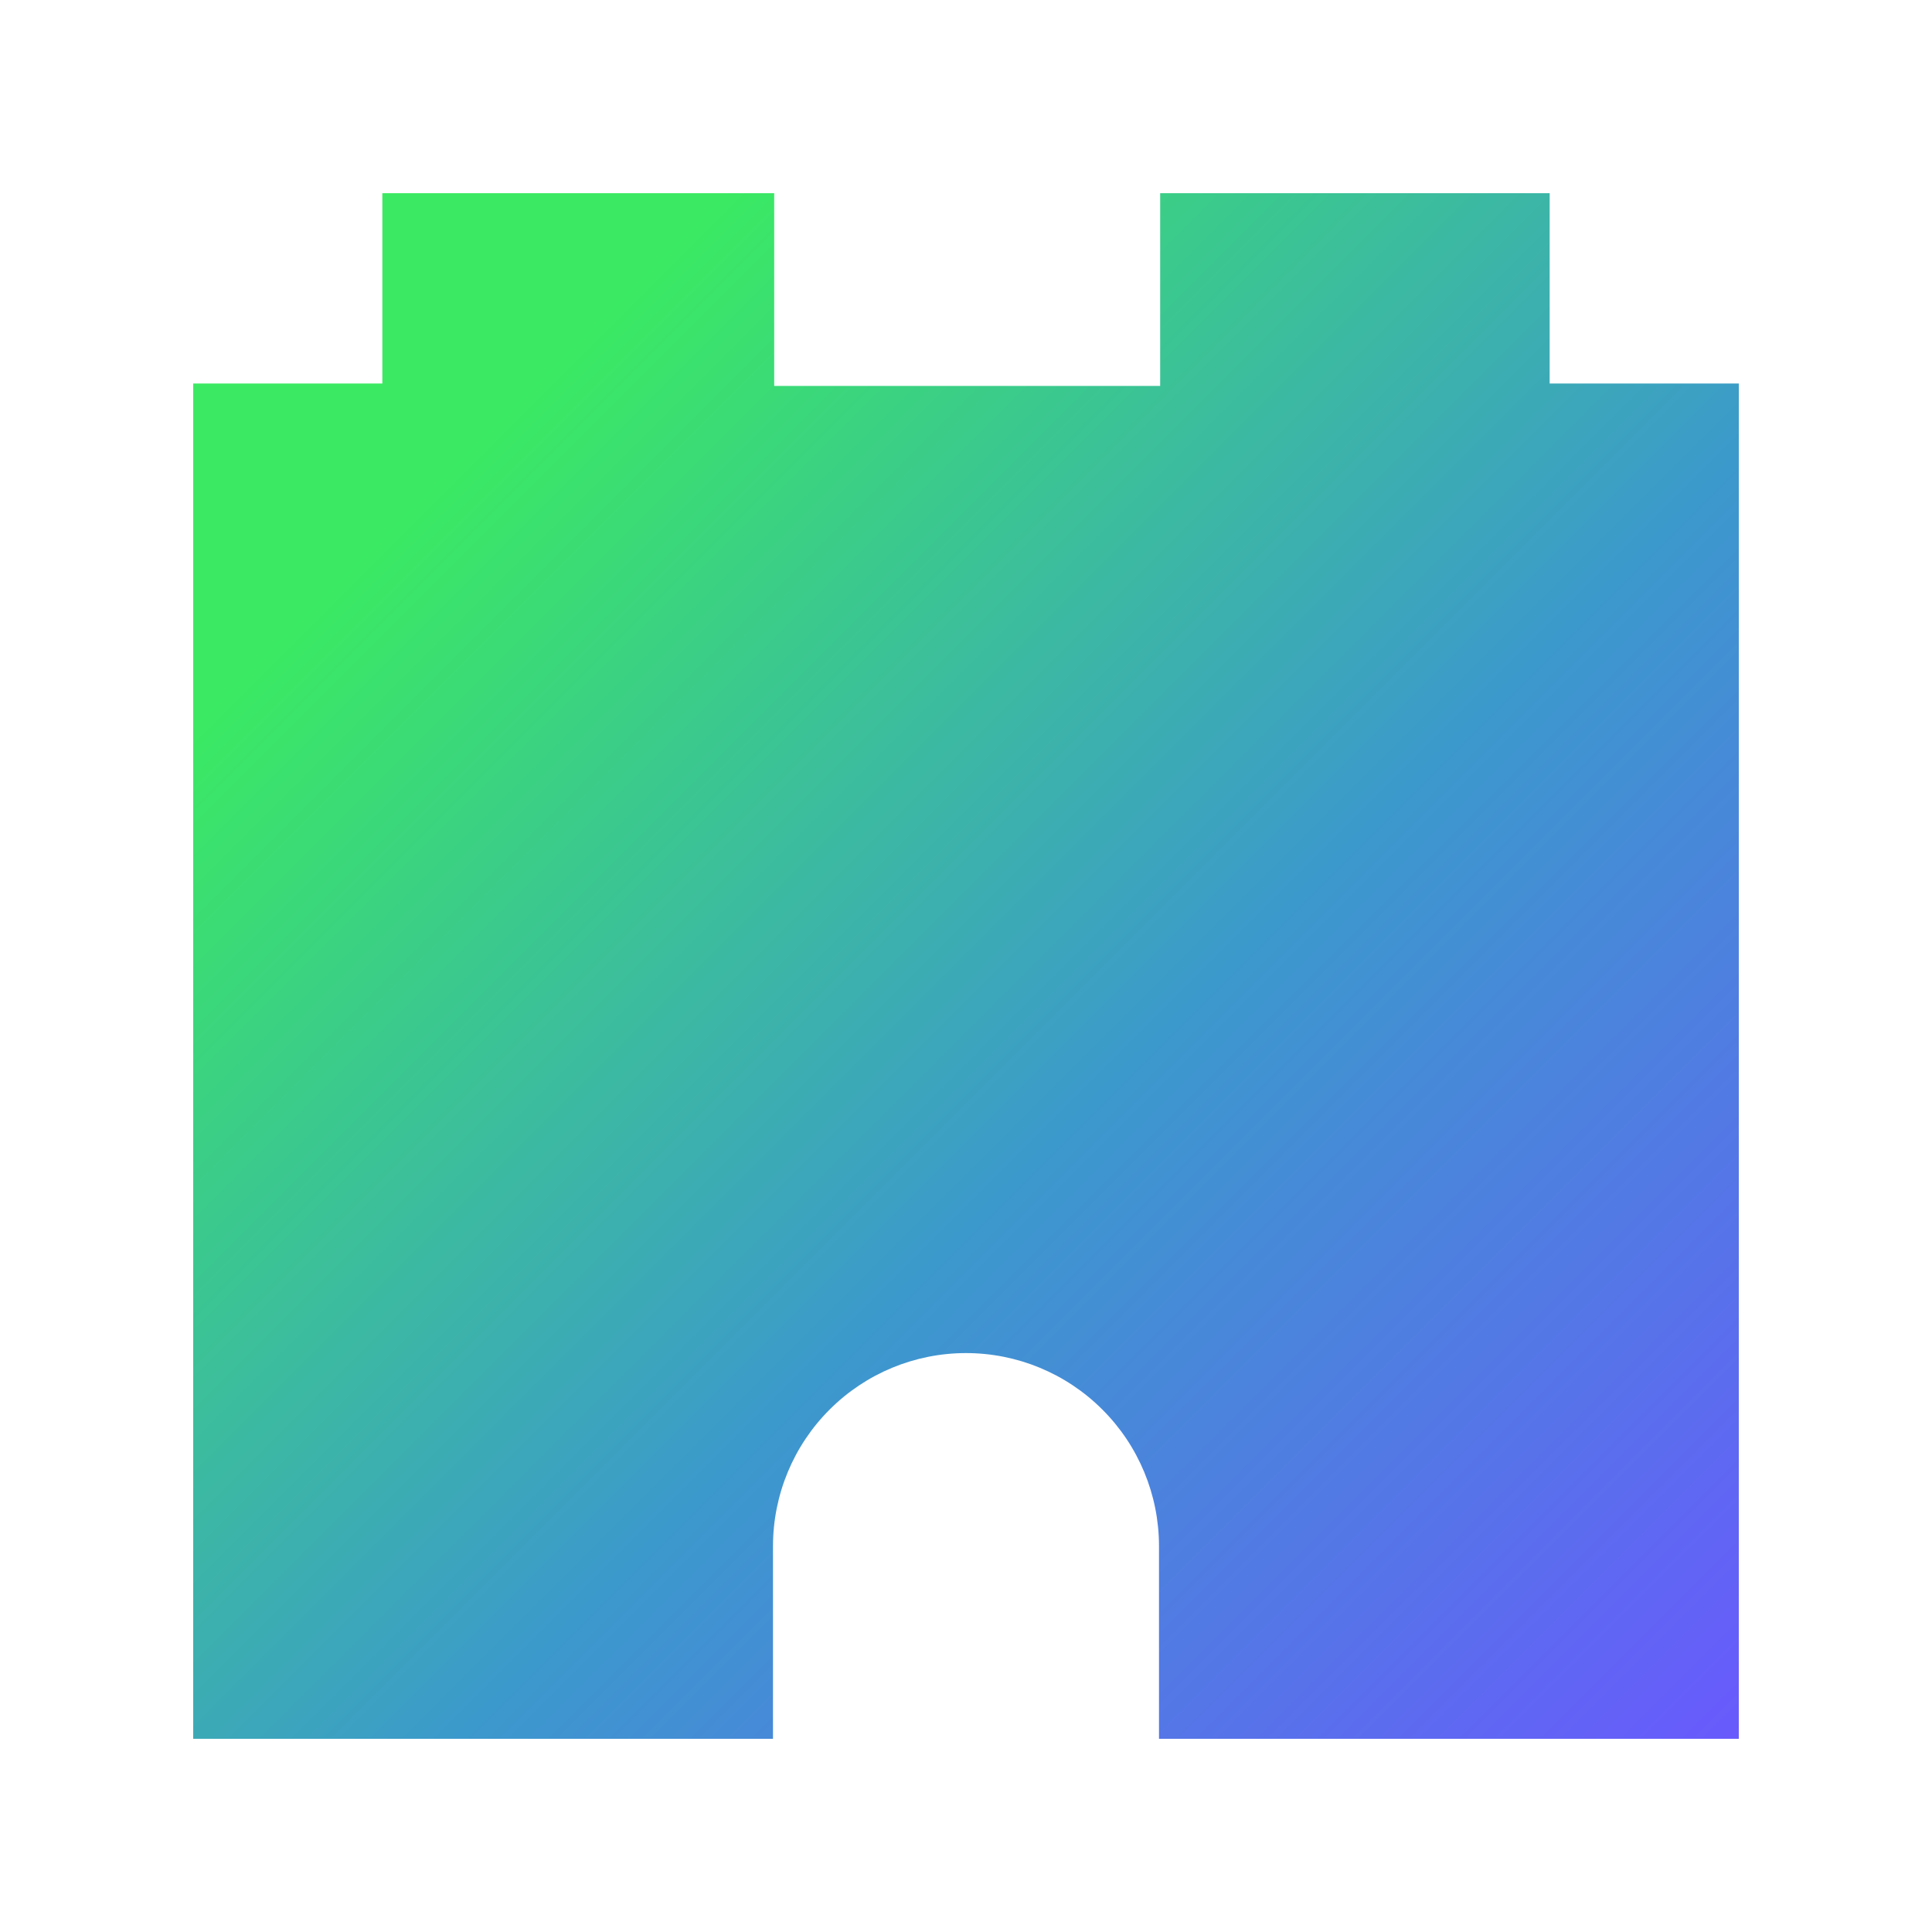
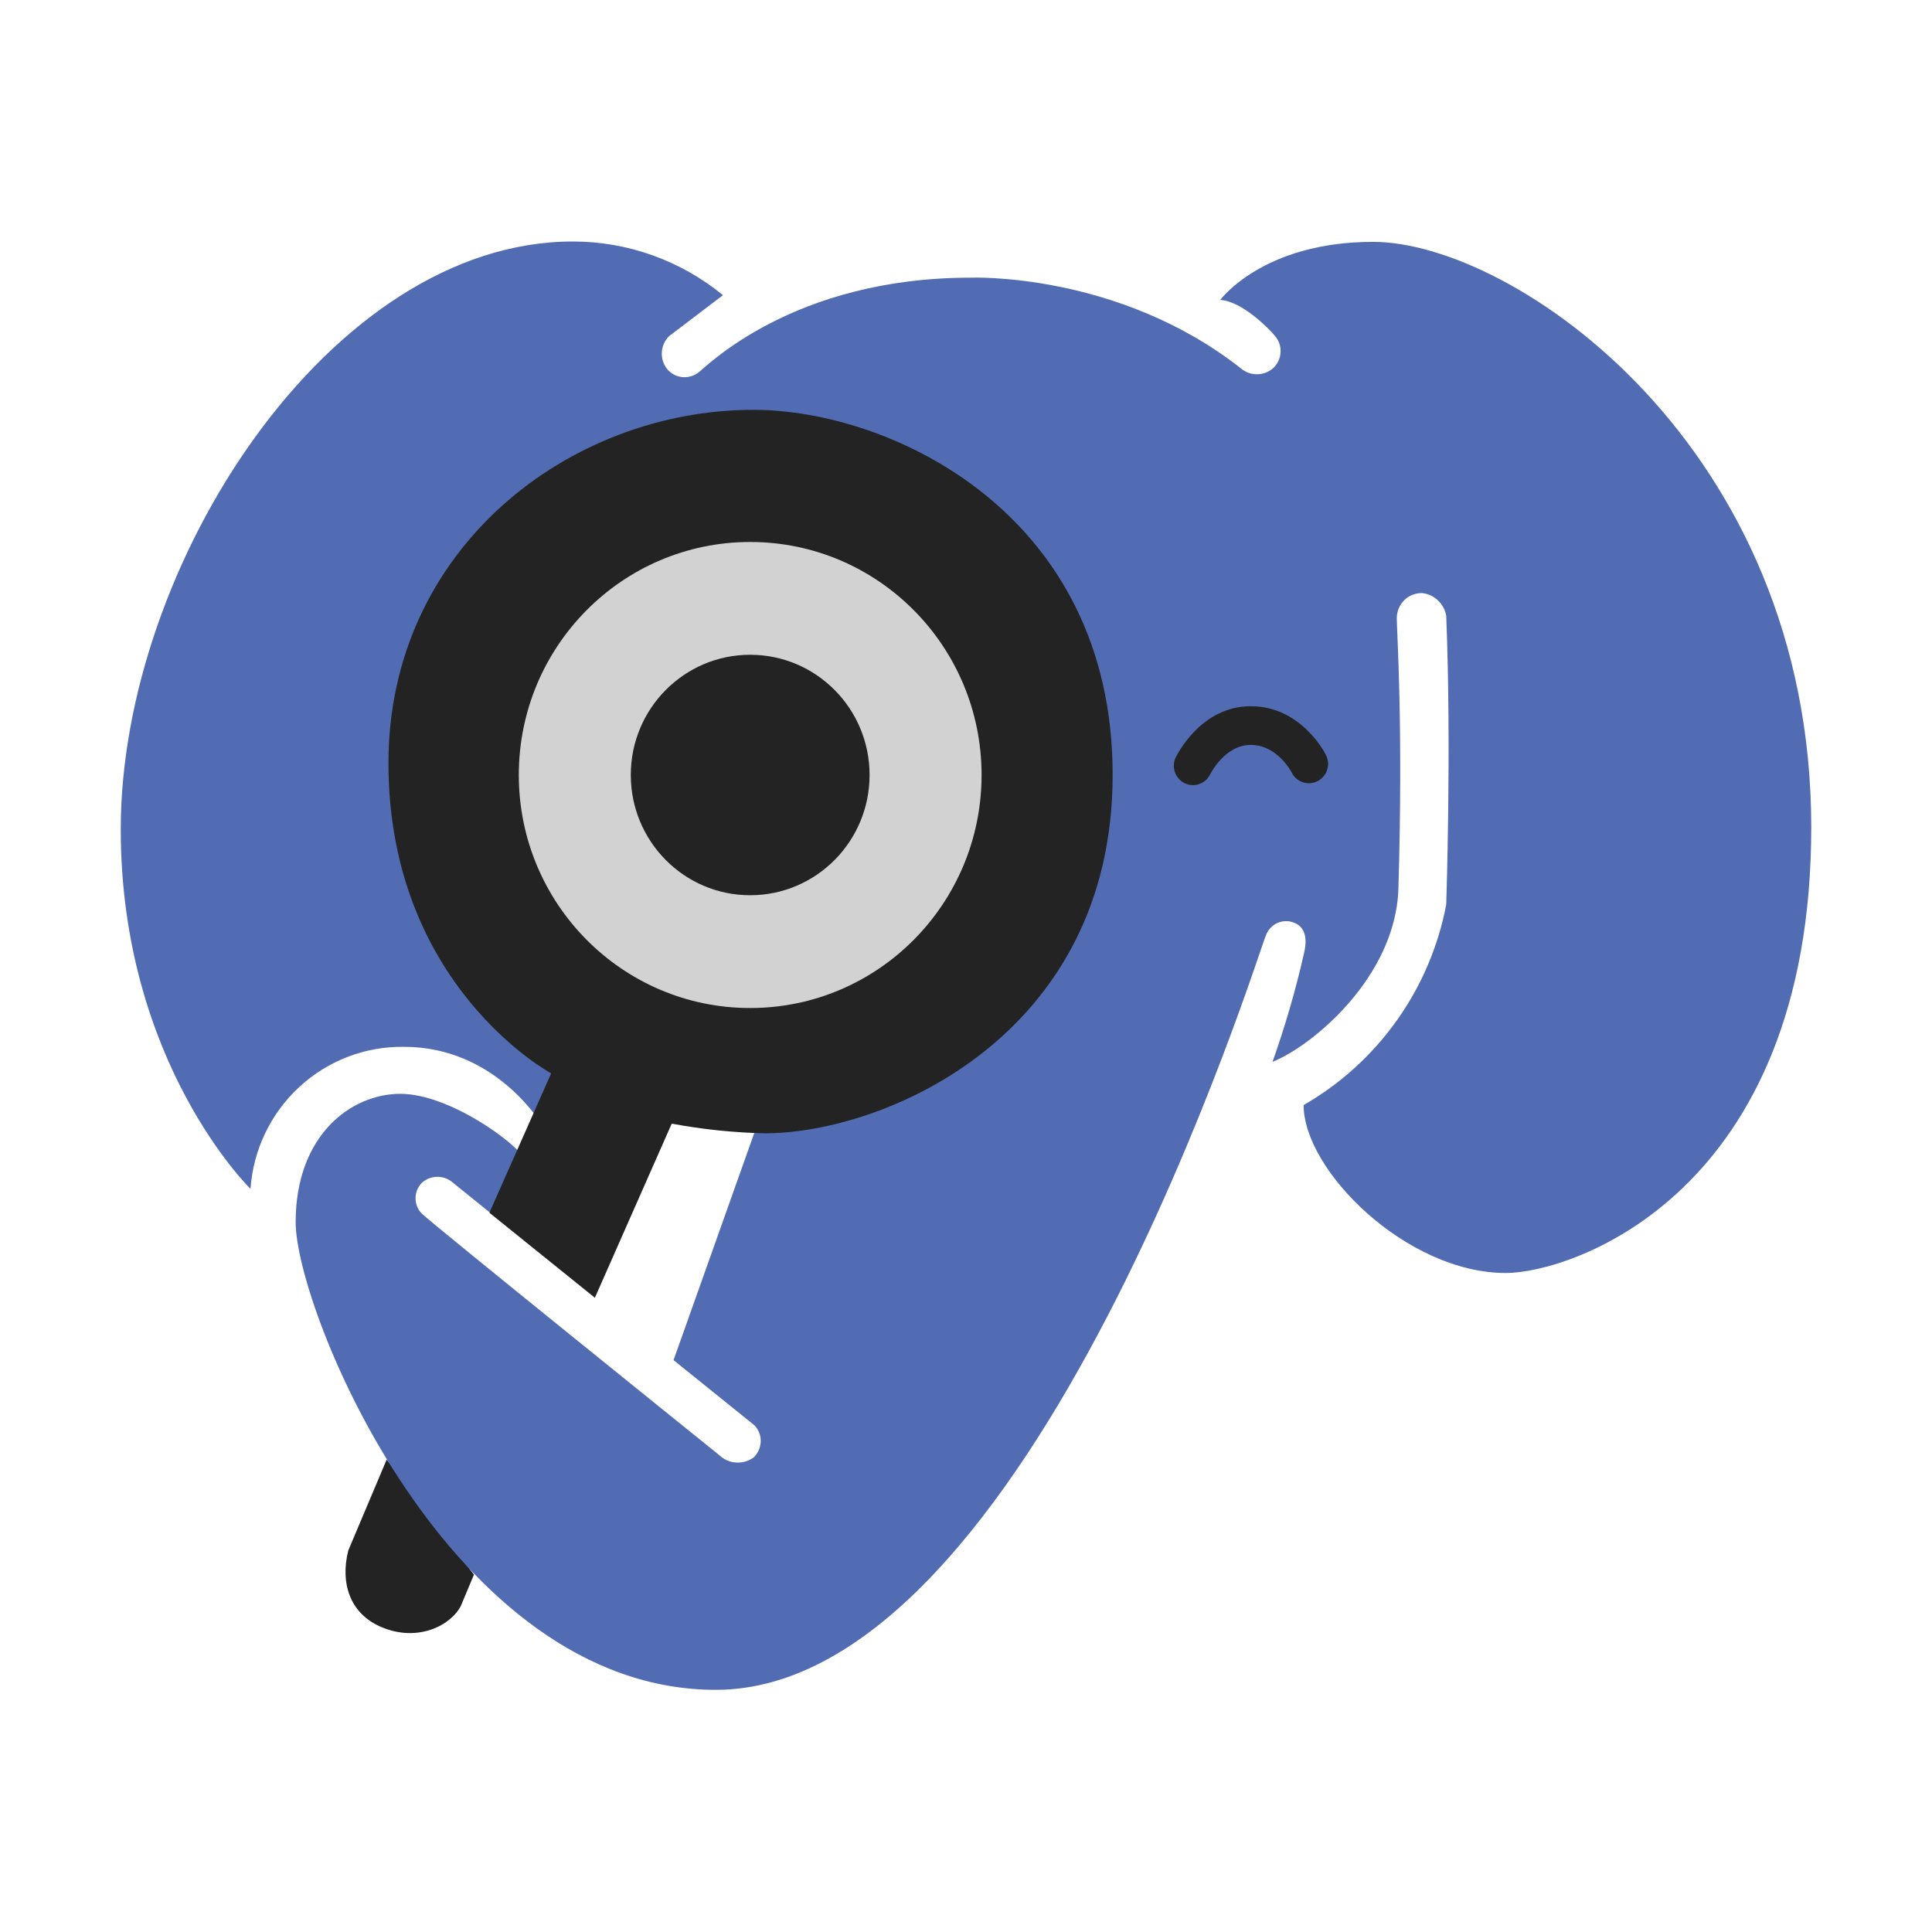
- <svg xmlns="http://www.w3.org/2000/svg" width="40" height="40" viewBox="0 0 40 40" fill="none">
-   <path d="M32.084 7.94V4H24.02V7.99H16.029V4H7.916V7.94H4V36H16.004V32.005C16.006 30.946 16.427 29.931 17.177 29.183C17.926 28.434 18.941 28.014 20 28.014C21.059 28.014 22.074 28.434 22.823 29.183C23.573 29.931 23.994 30.946 23.996 32.005V36H36V7.94H32.084Z" fill="url(#paint0_linear)" />
-   <defs>
-     <linearGradient id="paint0_linear" x1="2.942" y1="4.9" x2="37.777" y2="39.734" gradientUnits="userSpaceOnUse">
-       <stop offset="0.159" stop-color="#3BEA62" />
-       <stop offset="0.54" stop-color="#3C99CC" />
-       <stop offset="0.937" stop-color="#6B57FF" />
-     </linearGradient>
-   </defs>
+ <svg xmlns="http://www.w3.org/2000/svg" viewBox="0 0 32 32">
+   <path d="M6.405 24.174L5.769 25.68C5.634 26.212 5.788 26.725 6.316 26.949C6.913 27.204 7.462 26.928 7.632 26.601L7.85 26.081L6.405 24.174Z" fill="#232323" />
+   <path d="M16.079 4.599C16.079 4.599 18.514 4.5 20.55 6.099C20.625 6.164 20.72 6.199 20.818 6.199C20.916 6.199 21.012 6.164 21.086 6.099C21.16 6.031 21.205 5.936 21.21 5.836C21.216 5.735 21.181 5.636 21.115 5.561C21.013 5.437 20.566 4.987 20.211 4.968C20.211 4.968 20.914 4.006 22.742 4.006C25.065 4.006 30 7.381 30 13.702C30 19.776 26.023 21.085 24.942 21.085C23.297 21.085 21.592 19.388 21.592 18.303C22.2 17.954 22.726 17.477 23.134 16.904C23.542 16.331 23.822 15.676 23.954 14.983C23.954 14.983 24.042 12.393 23.954 10.197C23.937 10.1 23.888 10.011 23.816 9.944C23.744 9.876 23.653 9.834 23.555 9.823C23.446 9.821 23.34 9.863 23.261 9.939C23.183 10.016 23.137 10.121 23.135 10.231C23.135 10.476 23.243 11.994 23.162 14.717C23.118 16.183 21.73 17.329 21.077 17.587C21.289 16.989 21.466 16.38 21.605 15.76C21.656 15.522 21.605 15.355 21.446 15.288C21.401 15.268 21.353 15.257 21.305 15.257C21.256 15.257 21.208 15.266 21.163 15.285C21.119 15.304 21.078 15.332 21.045 15.368C21.011 15.403 20.985 15.445 20.968 15.491C20.862 15.706 17.083 27.989 11.857 27.989C7.442 27.989 4.897 21.689 4.897 20.244C4.897 18.798 5.818 18.117 6.631 18.117C7.444 18.117 8.553 18.934 8.688 19.194C8.823 19.454 8.106 20.077 8.106 20.077L7.481 19.572C7.41 19.518 7.323 19.489 7.234 19.492C7.145 19.494 7.06 19.528 6.992 19.587C6.924 19.653 6.884 19.744 6.883 19.84C6.881 19.936 6.917 20.029 6.983 20.098C7.142 20.258 11.915 24.103 11.915 24.103C11.99 24.175 12.088 24.218 12.192 24.224C12.296 24.231 12.398 24.201 12.482 24.14C12.554 24.072 12.596 23.979 12.6 23.879C12.603 23.78 12.567 23.684 12.5 23.611L11.156 22.528L12.588 18.499C12.588 18.499 10.39 17.517 8.955 18.6C8.955 18.6 8.198 17.339 6.695 17.339C6.052 17.328 5.43 17.567 4.957 18.004C4.483 18.442 4.194 19.045 4.149 19.691C4.149 19.691 2 17.601 2 13.735C2 9.358 5.467 4 9.487 4C10.393 3.999 11.272 4.313 11.975 4.889L11.087 5.564C11.012 5.635 10.967 5.733 10.962 5.836C10.956 5.94 10.99 6.042 11.057 6.121C11.12 6.192 11.207 6.236 11.301 6.246C11.395 6.255 11.489 6.229 11.565 6.173C11.704 6.07 13.136 4.599 16.079 4.599Z" fill="#516CB3" />
+   <path d="M9.853 21.495L11.126 18.611C11.635 18.706 12.151 18.76 12.669 18.771C14.638 18.771 18.429 17.169 18.429 12.832C18.429 8.494 14.742 6.788 12.479 6.788C9.42 6.788 6.434 9.092 6.434 12.638C6.434 16.332 9.129 17.778 9.129 17.778L8.106 20.087L9.853 21.495Z" fill="#232323" />
+   <path d="M19.761 13.005C19.707 13.005 19.654 12.991 19.607 12.965C19.56 12.939 19.52 12.901 19.491 12.855C19.463 12.81 19.446 12.757 19.443 12.703C19.439 12.649 19.45 12.595 19.473 12.546C19.491 12.511 19.887 11.697 20.717 11.697C21.547 11.697 21.942 12.466 21.958 12.498C21.978 12.536 21.991 12.577 21.996 12.62C22 12.662 21.996 12.706 21.983 12.747C21.971 12.788 21.95 12.826 21.923 12.858C21.895 12.891 21.862 12.918 21.824 12.938C21.786 12.957 21.745 12.969 21.702 12.972C21.66 12.975 21.617 12.97 21.577 12.956C21.536 12.942 21.499 12.92 21.467 12.892C21.436 12.863 21.41 12.829 21.392 12.79C21.382 12.772 21.15 12.338 20.717 12.338C20.284 12.338 20.05 12.819 20.047 12.819C20.022 12.874 19.982 12.921 19.931 12.954C19.88 12.986 19.821 13.004 19.761 13.005V13.005Z" fill="#232323" />
+   <path d="M12.425 16.696C14.542 16.696 16.258 14.968 16.258 12.836C16.258 10.705 14.542 8.977 12.425 8.977C10.309 8.977 8.593 10.705 8.593 12.836C8.593 14.968 10.309 16.696 12.425 16.696Z" fill="#D2D2D2" />
+   <path d="M12.425 14.828C13.517 14.828 14.403 13.936 14.403 12.836C14.403 11.736 13.517 10.845 12.425 10.845C11.333 10.845 10.448 11.736 10.448 12.836C10.448 13.936 11.333 14.828 12.425 14.828Z" fill="#232323" />
</svg>
